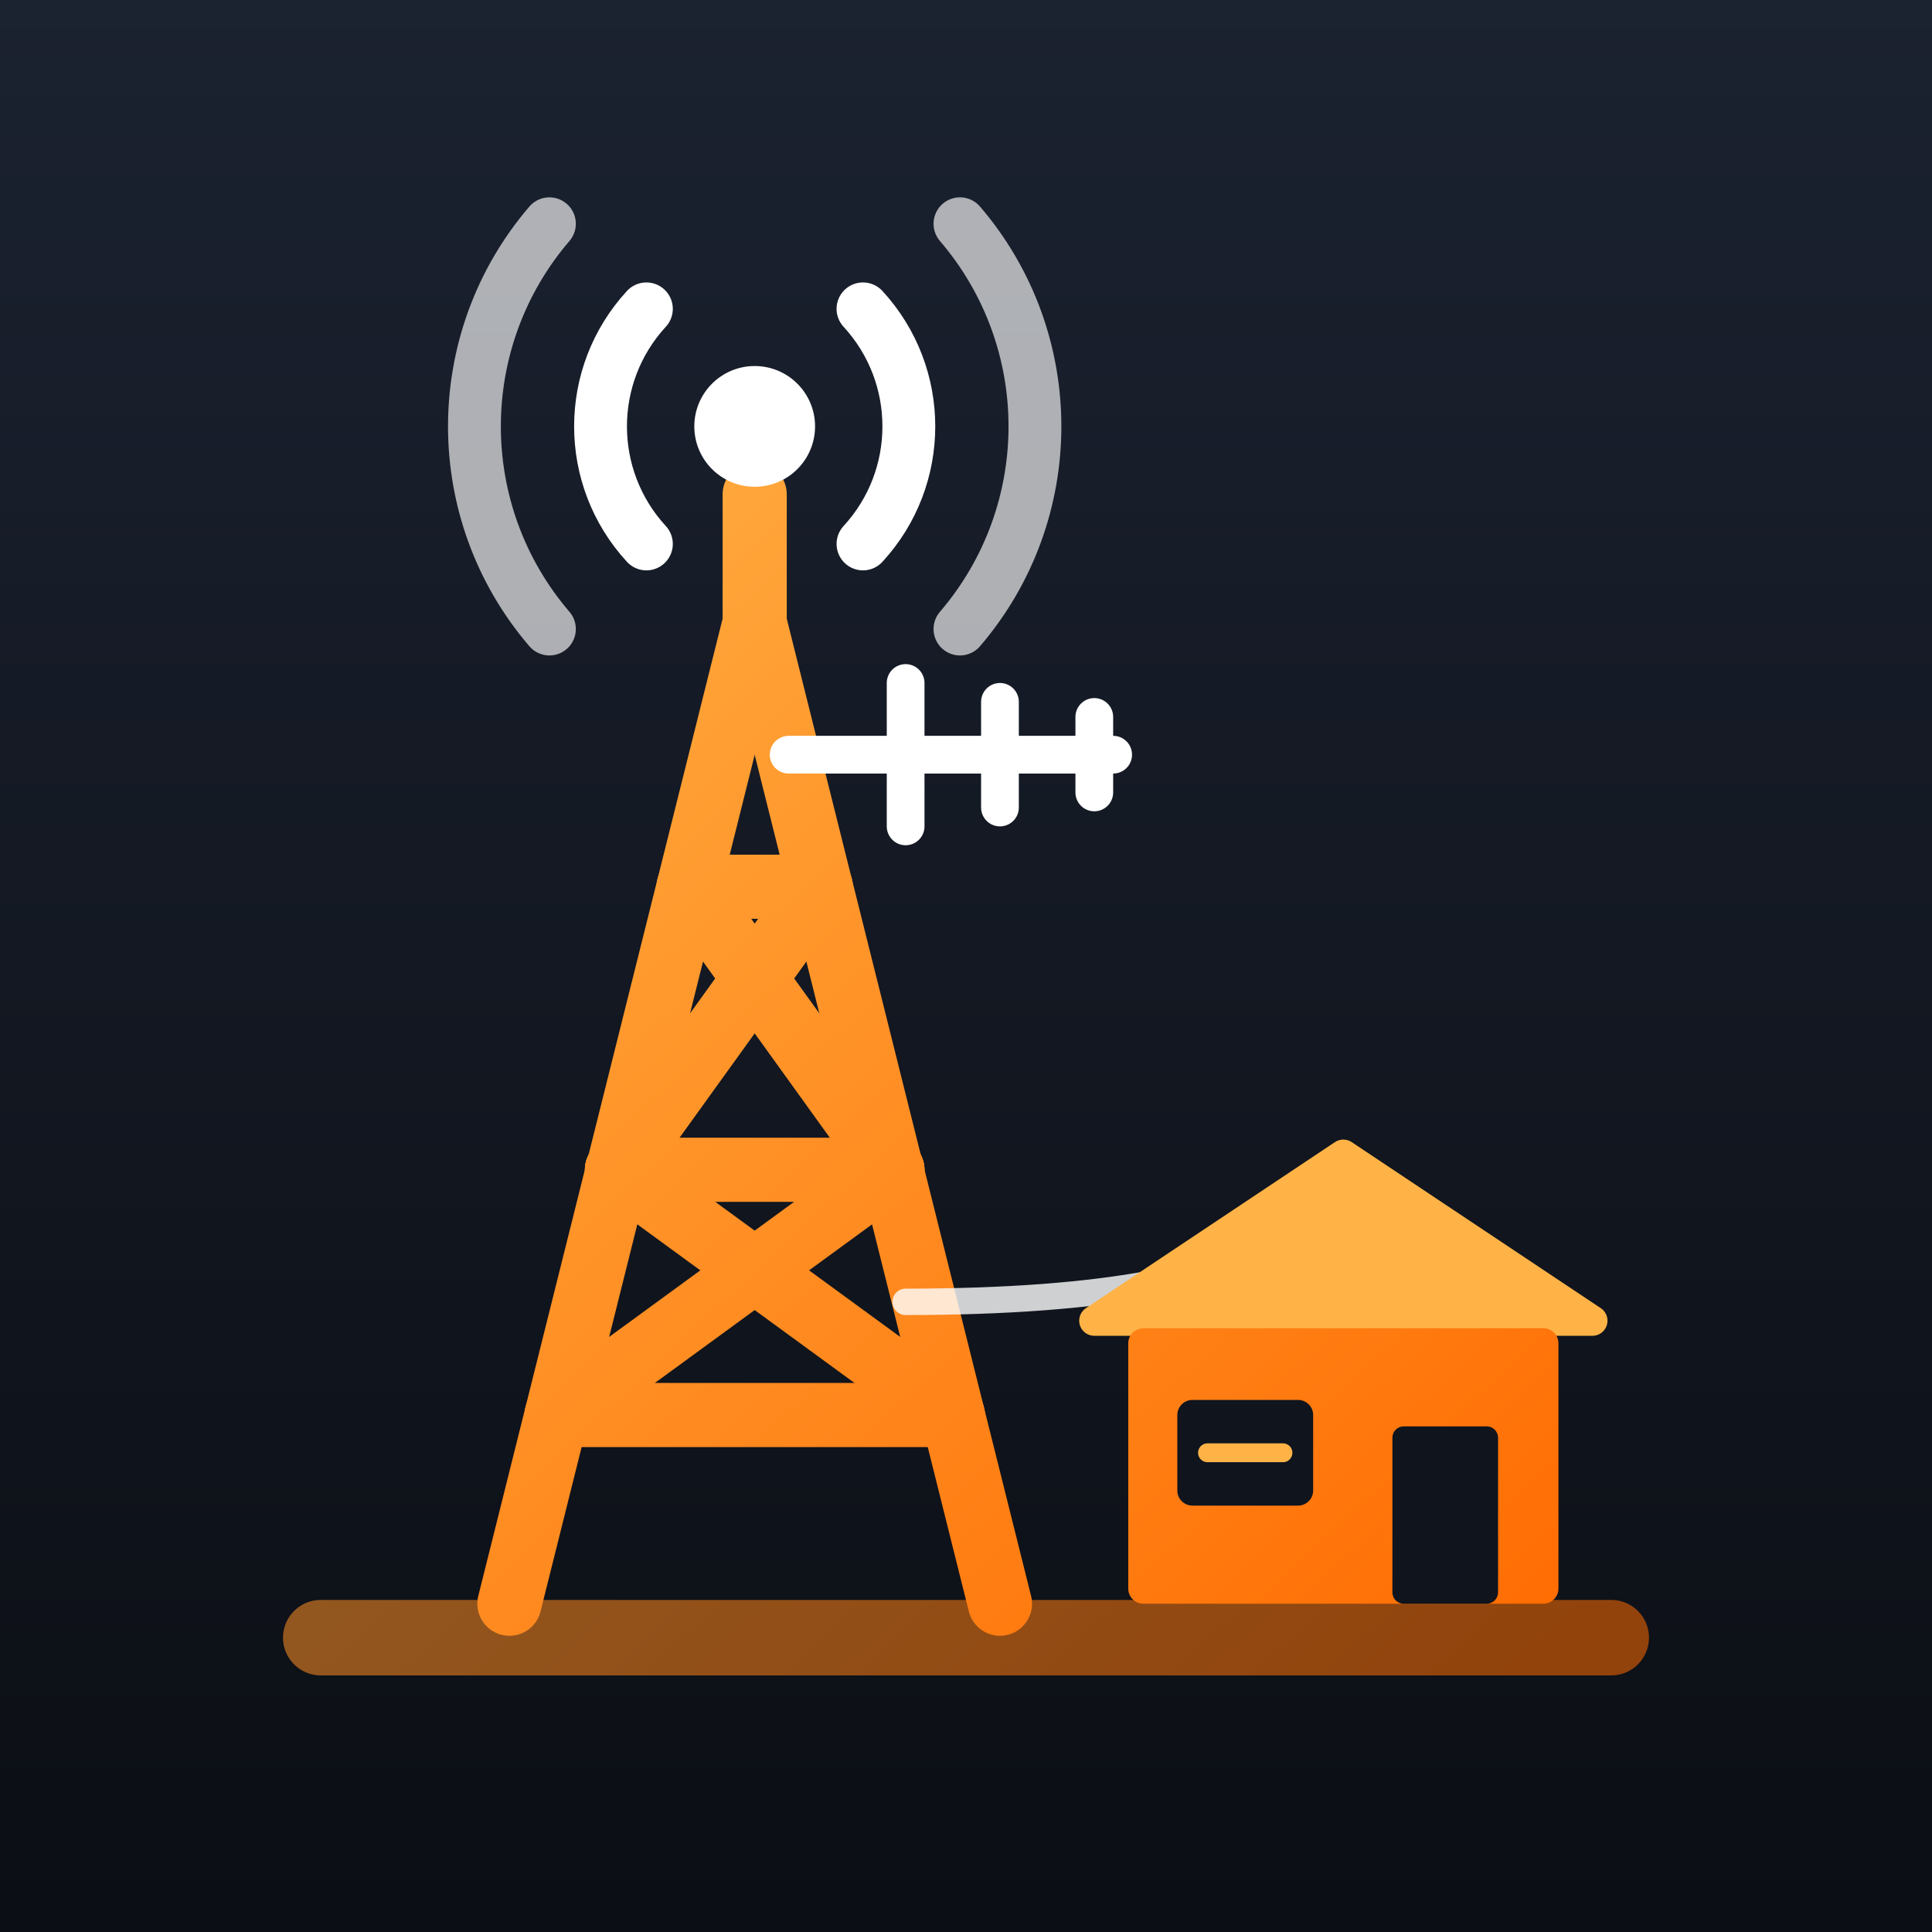
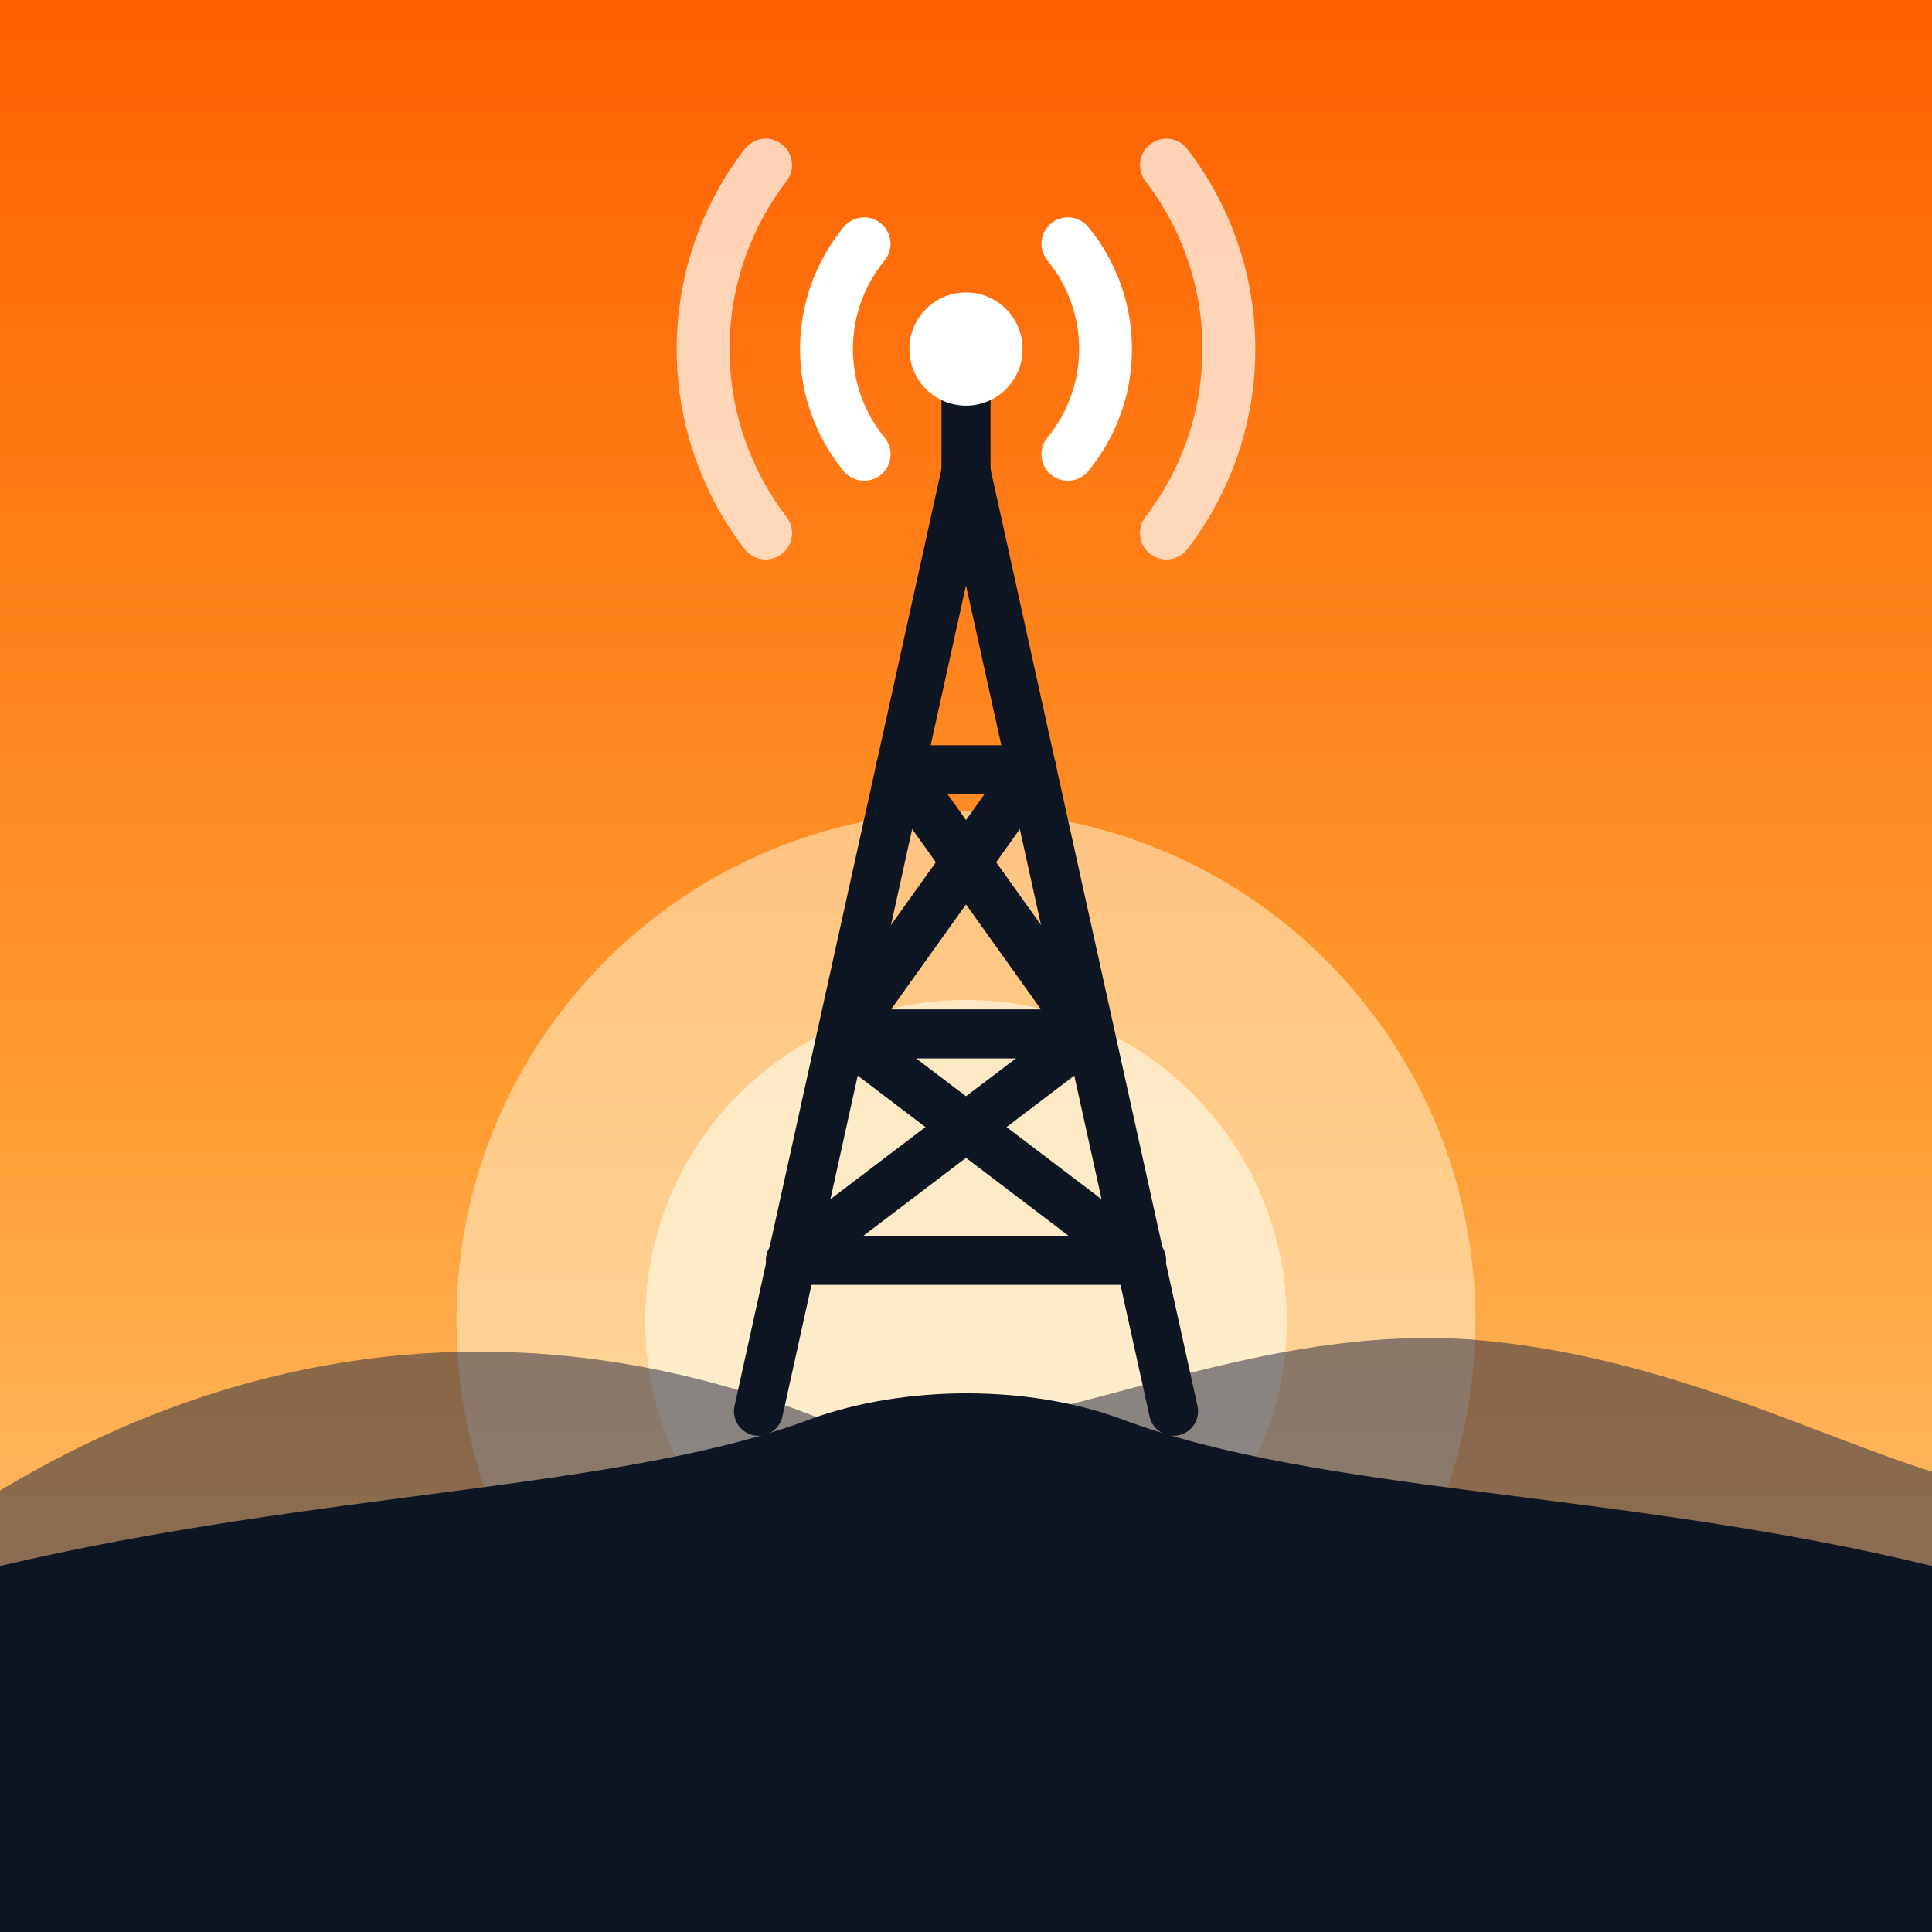
<svg xmlns="http://www.w3.org/2000/svg" viewBox="0 0 1024 1024" width="1024" height="1024">
  <defs>
-     <linearGradient id="bg" x1="0" y1="0" x2="0" y2="1">
-       <stop offset="0" stop-color="#1b2230" />
-       <stop offset="1" stop-color="#0b0e14" />
-     </linearGradient>
-     <linearGradient id="or" gradientUnits="userSpaceOnUse" x1="200" y1="200" x2="840" y2="890">
-       <stop offset="0" stop-color="#ffb347" />
-       <stop offset="1" stop-color="#ff6a00" />
+     <linearGradient id="sky" x1="0" y1="0" x2="0" y2="1">
+       <stop offset="0" stop-color="#ff5f00" />
+       <stop offset="0.55" stop-color="#ff9a2e" />
+       <stop offset="1" stop-color="#ffd08a" />
    </linearGradient>
  </defs>
-   <rect width="1024" height="1024" fill="url(#bg)" />
-   <path d="M170 868 H854" stroke="url(#or)" stroke-width="40" stroke-linecap="round" fill="none" opacity=".55" />
-   <g fill="none" stroke="url(#or)" stroke-width="34" stroke-linecap="round" stroke-linejoin="round">
-     <path d="M400 330 L270 850" />
-     <path d="M400 330 L530 850" />
-     <path d="M365 470 H435" />
-     <path d="M327 620 H473" />
-     <path d="M295 750 H505" />
-     <path d="M365 470 L473 620" />
-     <path d="M435 470 L327 620" />
-     <path d="M327 620 L505 750" />
-     <path d="M473 620 L295 750" />
-     <path d="M400 330 V262" />
+   <rect width="1024" height="1024" fill="url(#sky)" />
+   <circle cx="512" cy="700" r="270" fill="#fff1cf" opacity=".55" />
+   <circle cx="512" cy="700" r="170" fill="#fff6e0" opacity=".7" />
+   <path d="M0 790 C 150 700 300 700 430 750 C 520 785 640 700 780 710 C 880 718 960 760 1024 780 V1024 H0 Z" fill="#2a2f45" opacity=".55" />
+   <path d="M0 830 C 170 790 330 790 430 752 C 480 734 545 734 594 752 C 700 792 860 790 1024 830 V1024 H0 Z" fill="#0f1623" />
+   <g fill="none" stroke="#0f1623" stroke-width="26" stroke-linecap="round" stroke-linejoin="round">
+     <path d="M512 250 L402 748" />
+     <path d="M512 250 L622 748" />
+     <path d="M477 408 H547" />
+     <path d="M447 548 H577" />
+     <path d="M419 668 H605" />
+     <path d="M477 408 L577 548" />
+     <path d="M547 408 L447 548" />
+     <path d="M447 548 L605 668" />
+     <path d="M577 548 L419 668" />
+     <path d="M512 250 V212" />
  </g>
-   <g stroke="#ffffff" stroke-linecap="round" fill="none" stroke-width="20">
-     <path d="M418 400 H590" />
-     <path d="M480 362 V438" />
-     <path d="M530 372 V428" />
-     <path d="M580 380 V420" />
-   </g>
-   <path d="M480 690 Q560 690 612 680" stroke="#ffffff" stroke-width="14" stroke-linecap="round" fill="none" opacity=".8" />
-   <path d="M580 700 L712 612 L844 700 Z" fill="#ffb347" stroke="#ffb347" stroke-width="16" stroke-linejoin="round" />
-   <rect x="598" y="704" width="228" height="146" rx="8" fill="url(#or)" />
-   <rect x="738" y="756" width="56" height="94" rx="6" fill="#0f141d" />
-   <rect x="624" y="742" width="72" height="56" rx="8" fill="#0f141d" />
-   <path d="M640 770 H680" stroke="#ffb347" stroke-width="10" stroke-linecap="round" />
  <g fill="none" stroke="#ffffff" stroke-linecap="round" stroke-width="28">
-     <circle cx="400" cy="226" r="32" fill="#ffffff" stroke="none" />
-     <path d="M 457.4 163.7 A 92 92 0 0 1 457.4 288.3" />
-     <path d="M 342.6 163.7 A 92 92 0 0 0 342.6 288.3" />
-     <path d="M 508.8 118.6 A 165 165 0 0 1 508.8 333.4" opacity=".65" />
-     <path d="M 291.2 118.6 A 165 165 0 0 0 291.2 333.4" opacity=".65" />
+     <circle cx="512" cy="185" r="30" fill="#ffffff" stroke="none" />
+     <path d="M 566.0 129.2 A 88 88 0 0 1 566.0 240.8" />
+     <path d="M 458.0 129.2 A 88 88 0 0 0 458.0 240.8" />
+     <path d="M 618.2 87.5 A 160 160 0 0 1 618.2 282.5" opacity=".7" />
+     <path d="M 405.8 87.5 A 160 160 0 0 0 405.8 282.5" opacity=".7" />
  </g>
</svg>
